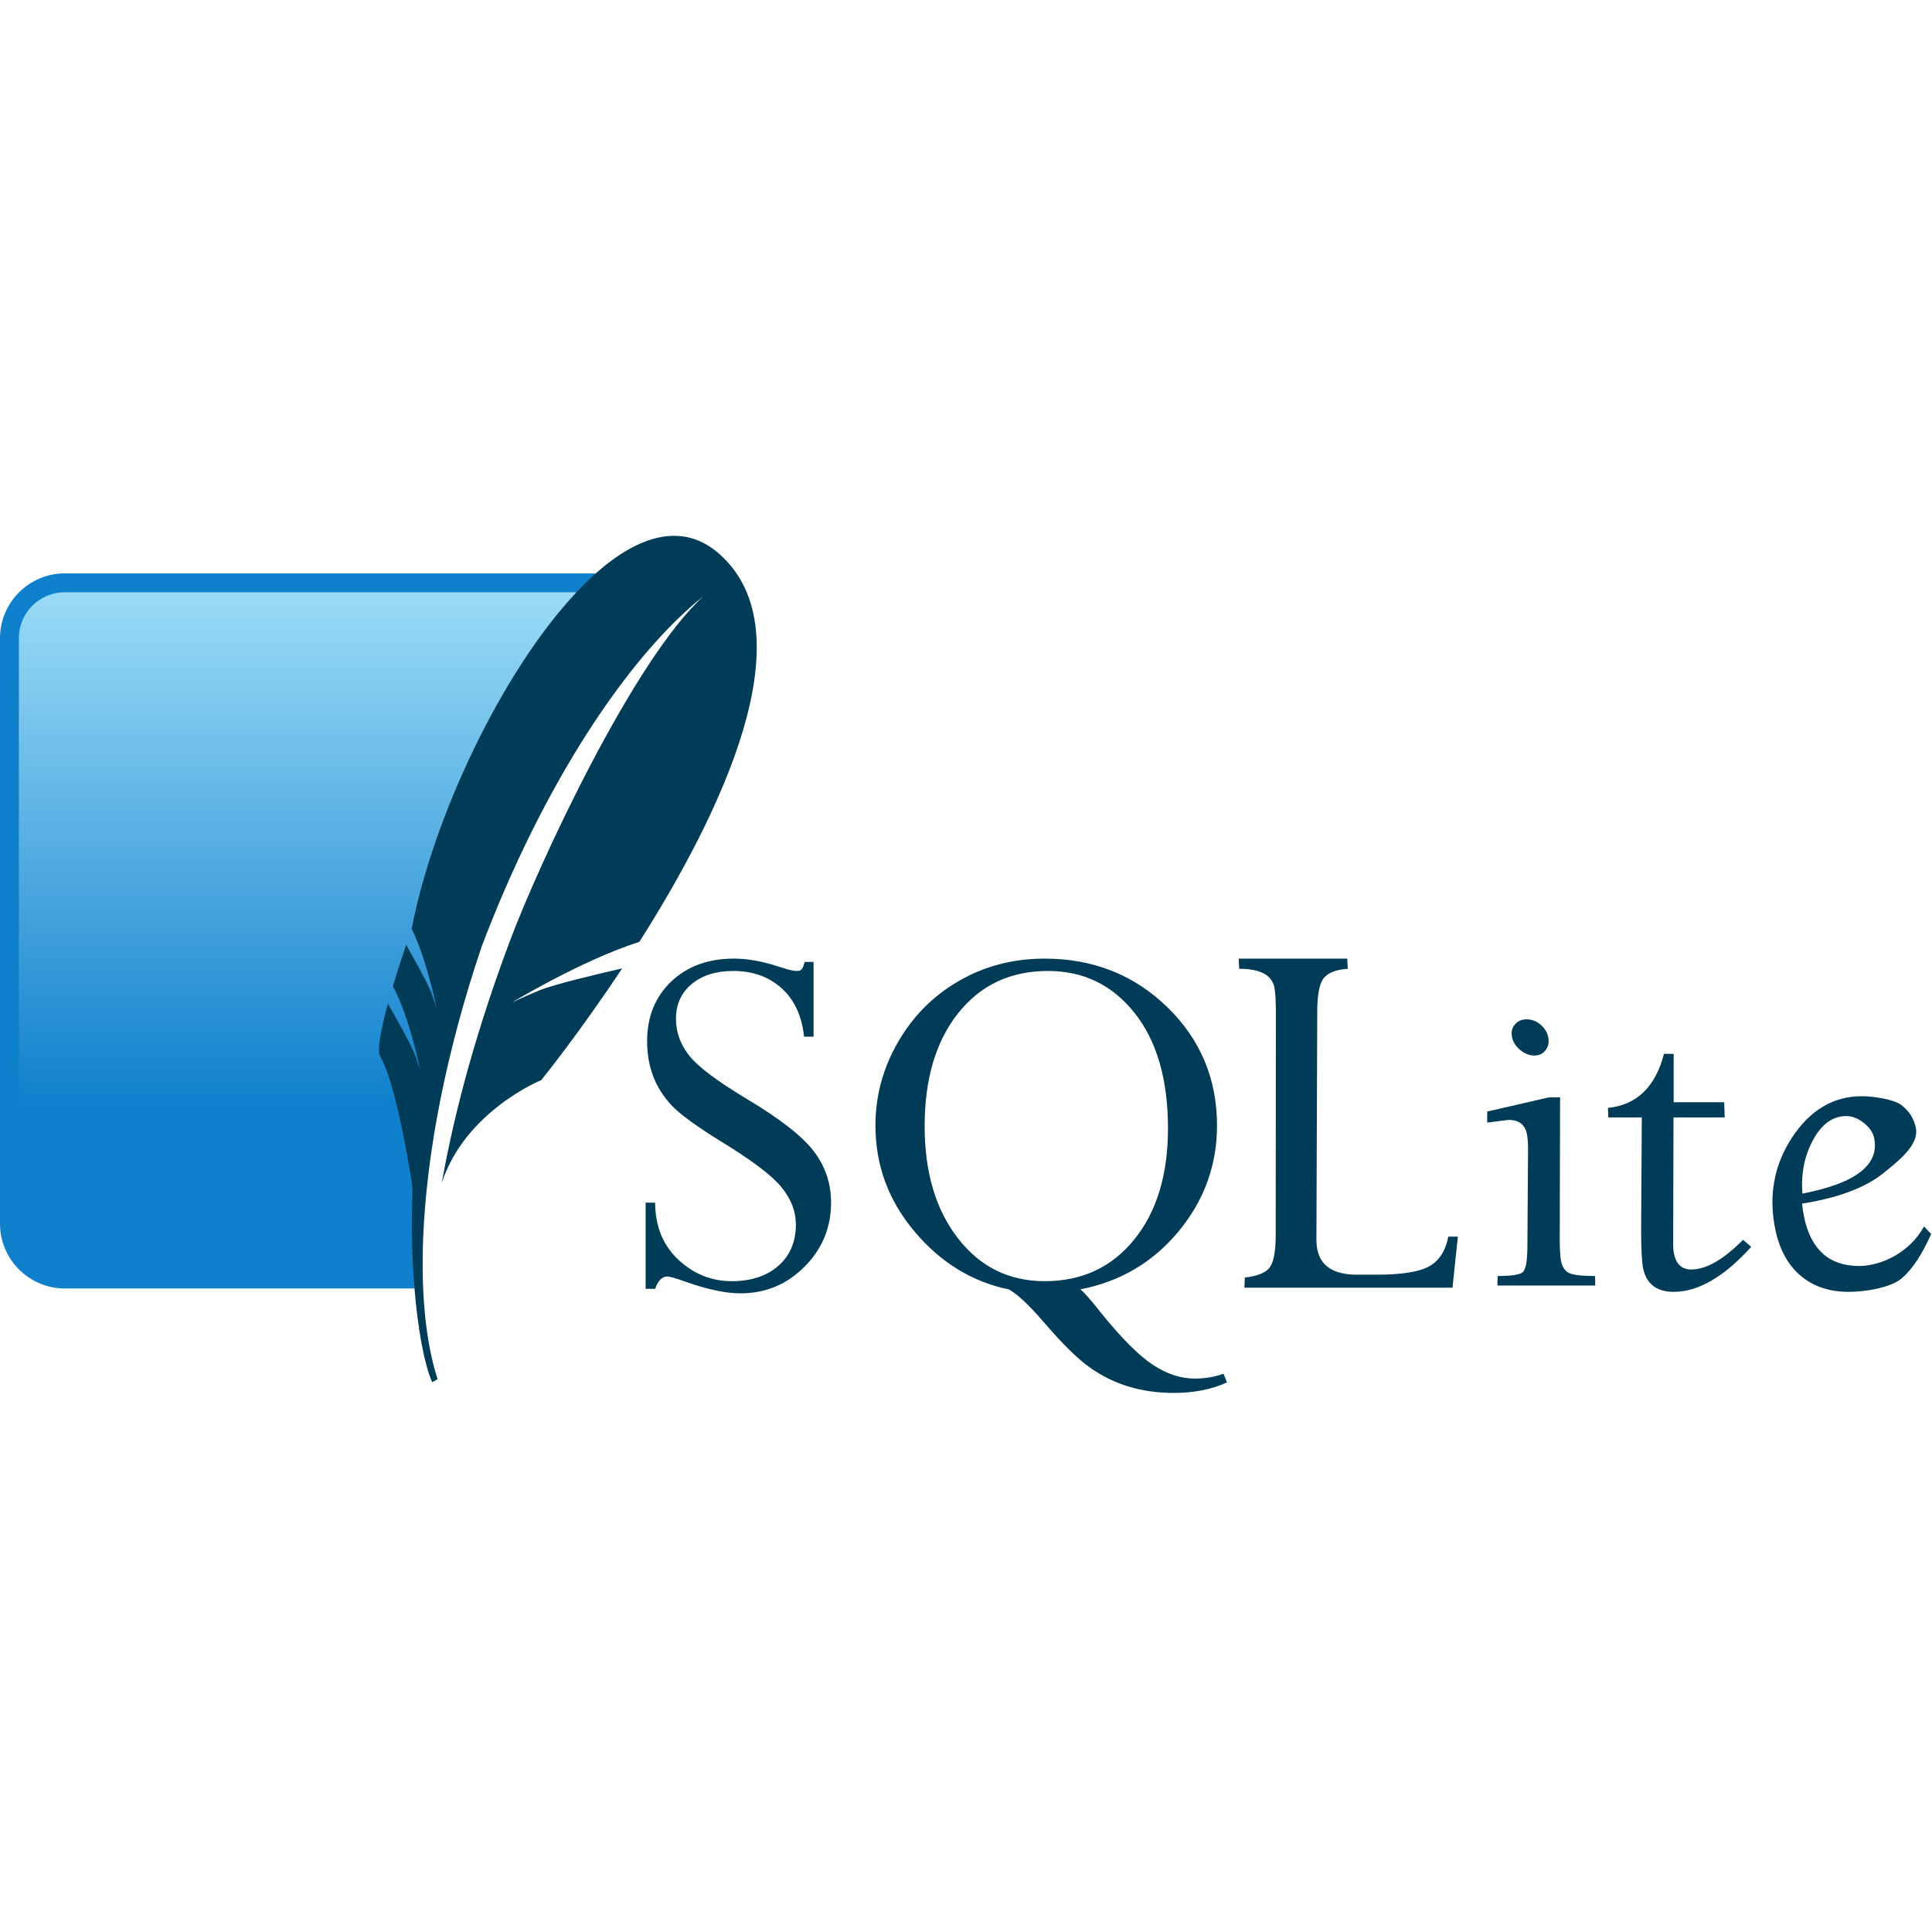
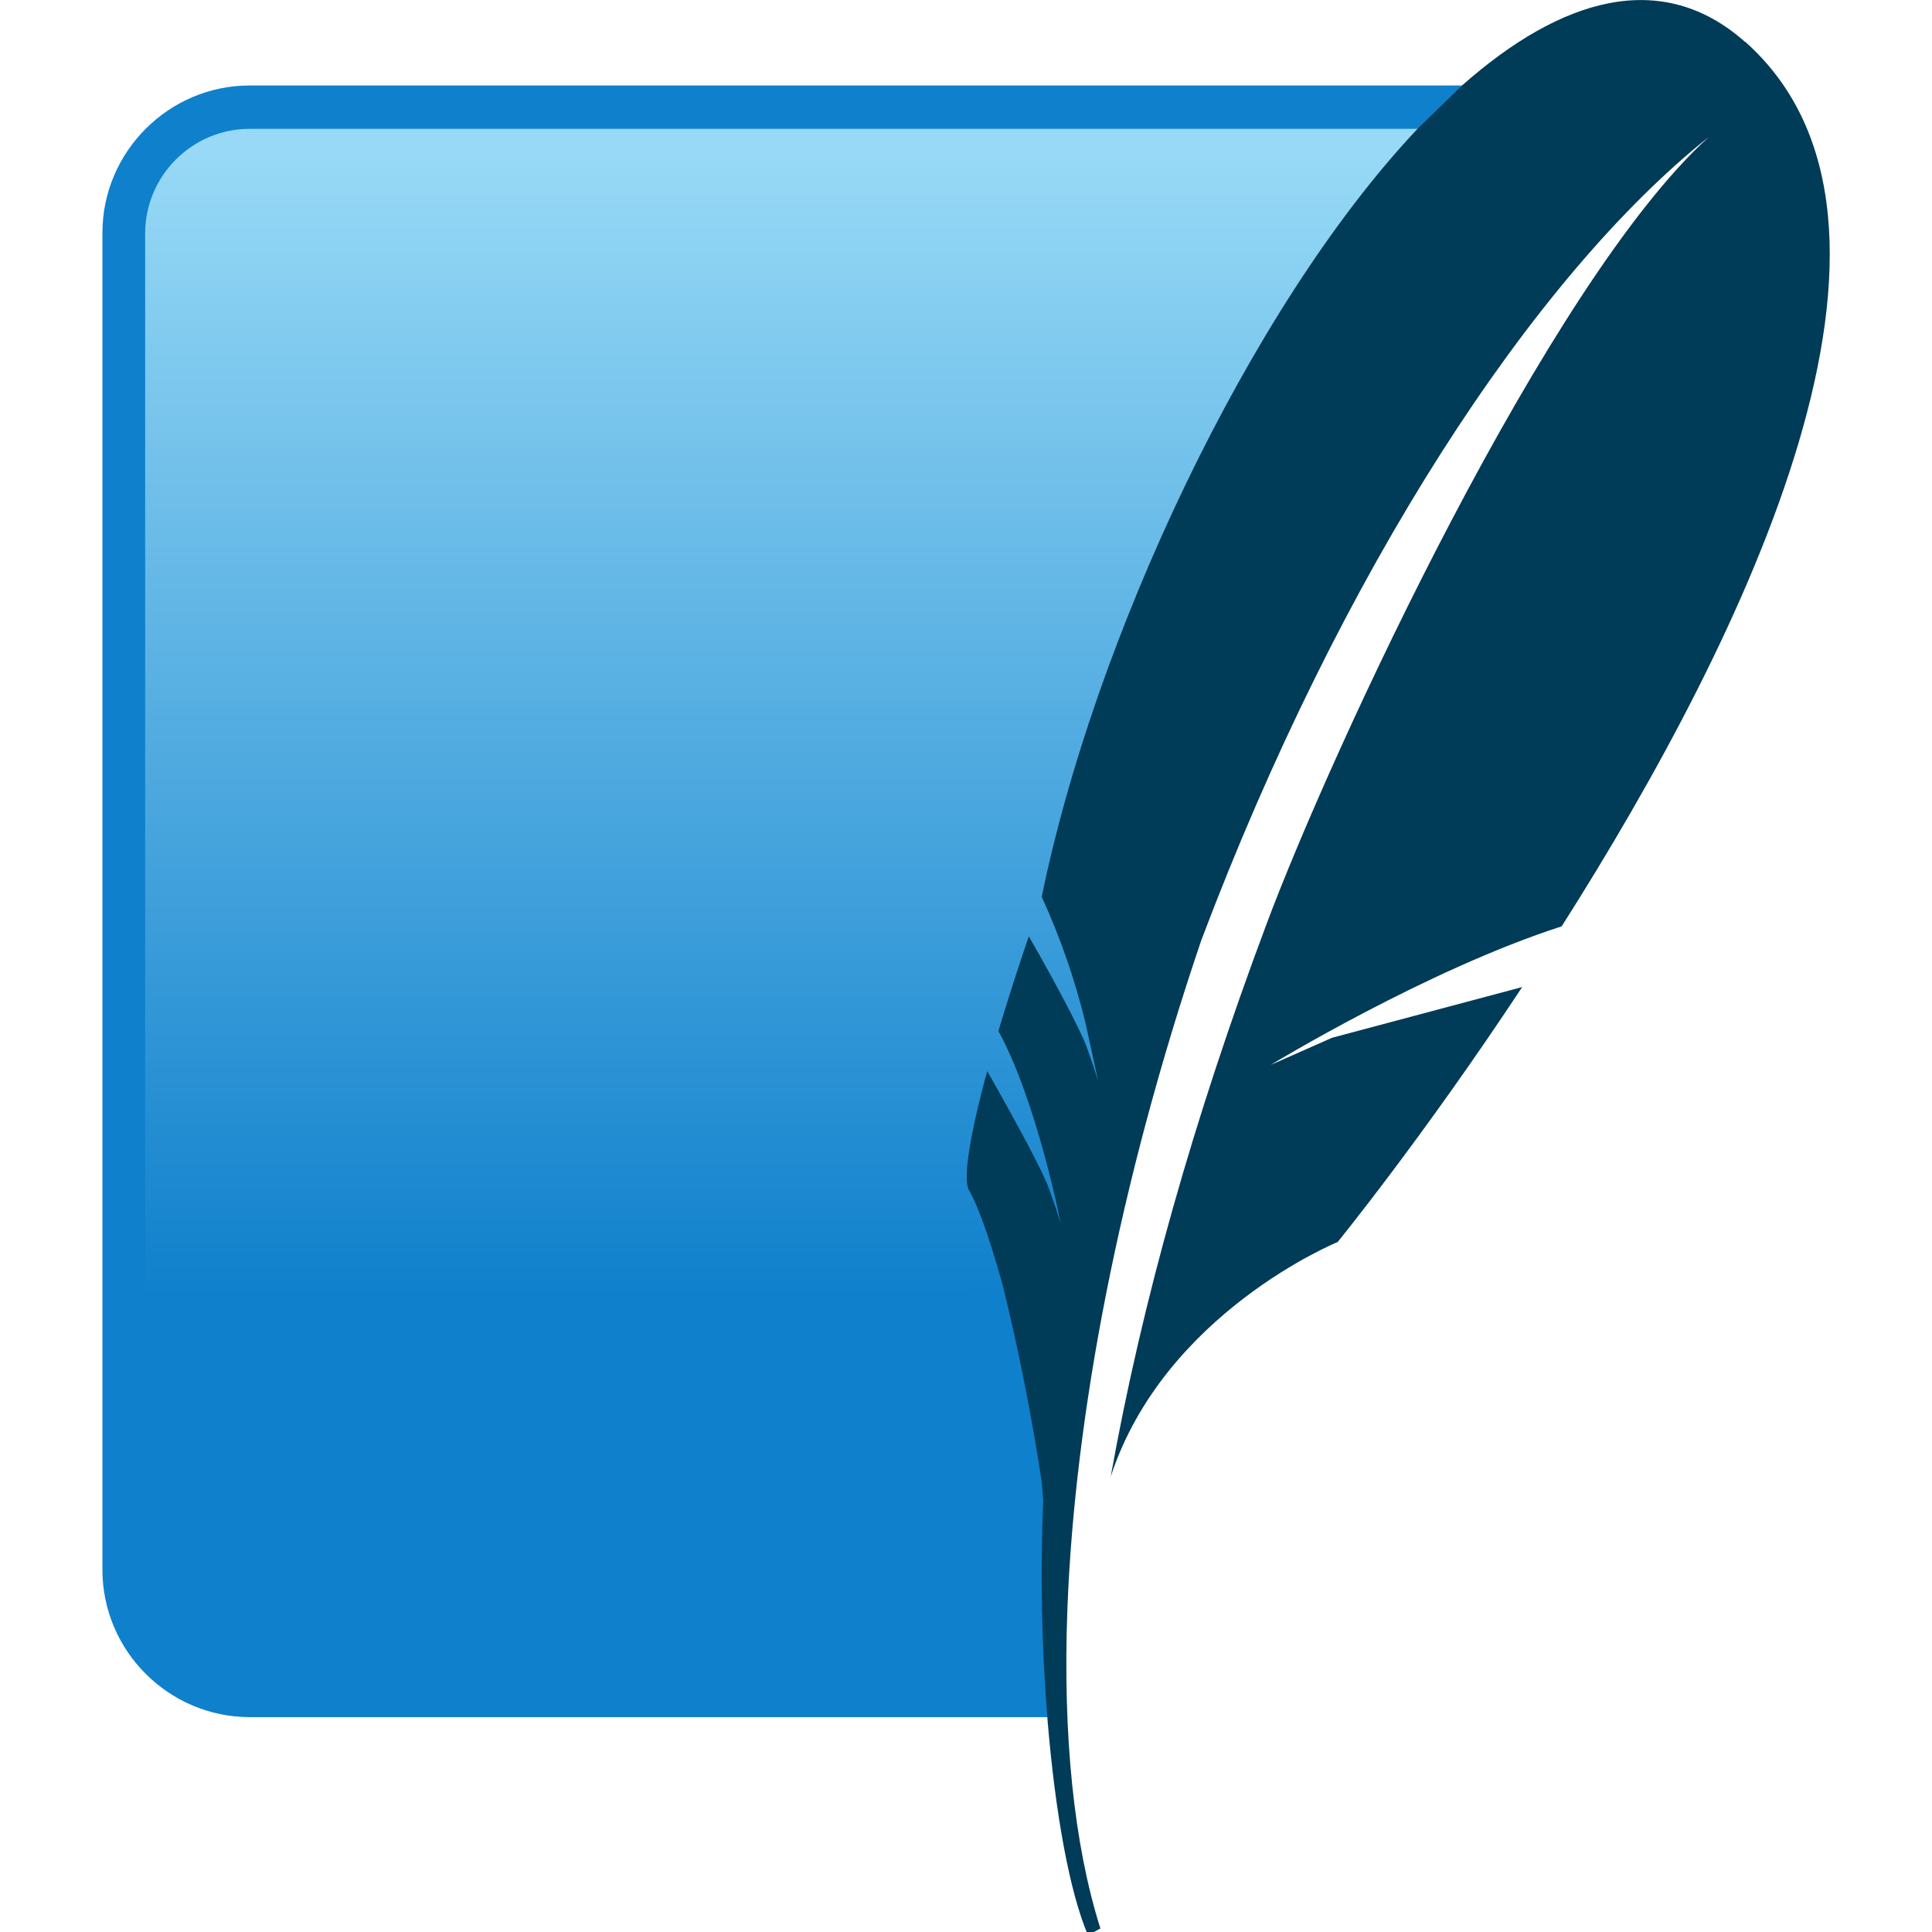
- <svg xmlns="http://www.w3.org/2000/svg" width="800px" height="800px" viewBox="0 -142 512 512" version="1.1" preserveAspectRatio="xMidYMid">
+ <svg xmlns="http://www.w3.org/2000/svg" width="64" height="64" viewBox="0 0 6.554 6.555" preserveAspectRatio="xMidYMid">
  <defs>
-     <linearGradient x1="57.662%" y1="2.046%" x2="57.662%" y2="94.439%" id="linearGradient-1">
-       <stop stop-color="#97D9F6" offset="0%">
- 
- </stop>
-       <stop stop-color="#0F80CC" offset="92.024%">
- 
- </stop>
-       <stop stop-color="#0F80CC" offset="100%">
- 
- </stop>
+     <linearGradient x1="2.983" y1=".53" x2="2.983" y2="4.744" id="A" gradientUnits="userSpaceOnUse">
+       <stop stop-color="#97d9f6" offset="0%" />
+       <stop stop-color="#0f80cc" offset="92.024%" />
+       <stop stop-color="#0f80cc" offset="100%" />
    </linearGradient>
  </defs>
-   <g>
-     <path d="M194.519,112.044 C187.699,112.044 182.152,114.063 177.901,118.099 C173.649,122.139 171.492,127.434 171.492,133.923 C171.492,137.285 172.027,140.351 173.083,143.16 C174.138,145.975 175.781,148.583 177.989,150.939 C180.197,153.298 184.617,156.501 191.204,160.575 C199.288,165.509 204.577,169.514 207.116,172.641 C209.657,175.765 210.917,179.039 210.917,182.453 C210.917,187.024 209.413,190.672 206.32,193.414 C203.223,196.158 199.081,197.525 193.945,197.525 C188.528,197.525 183.809,195.615 179.757,191.823 C175.705,188.026 173.659,183.003 173.613,176.707 L171.094,176.707 L171.094,199.558 L173.613,199.558 C174.382,197.394 175.447,196.287 176.84,196.287 C177.51,196.287 179.08,196.749 181.525,197.613 C187.474,199.73 192.359,200.751 196.199,200.751 C202.816,200.751 208.465,198.434 213.171,193.724 C217.87,189.016 220.243,183.337 220.243,176.707 C220.243,171.566 218.677,166.992 215.602,163.006 C212.528,159.014 206.549,154.371 197.613,149.039 C189.924,144.419 184.933,140.657 182.63,137.724 C180.323,134.795 179.138,131.555 179.138,128 C179.138,124.155 180.551,121.066 183.337,118.762 C186.123,116.457 189.774,115.315 194.343,115.315 C199.484,115.315 203.769,116.841 207.16,119.912 C210.548,122.988 212.507,127.251 213.083,132.729 L215.602,132.729 L215.602,112.928 L213.26,112.928 C212.973,113.938 212.708,114.583 212.464,114.873 C212.227,115.161 211.771,115.315 211.094,115.315 C210.279,115.315 208.826,114.972 206.762,114.298 C202.343,112.81 198.267,112.044 194.519,112.044 L194.519,112.044 Z M276.862,112.044 C268.551,112.044 261.005,114.003 254.188,117.923 C247.36,121.835 241.955,127.268 237.967,134.188 C233.98,141.107 232,148.456 232,156.287 C232,166.809 235.444,176.182 242.387,184.398 C249.333,192.608 257.657,197.724 267.315,199.691 C269.523,200.841 272.682,203.811 276.818,208.619 C281.478,214.044 285.421,217.957 288.663,220.287 C291.902,222.619 295.399,224.327 299.094,225.459 C302.792,226.585 306.792,227.138 311.116,227.138 C316.353,227.138 321.041,226.228 325.171,224.354 L324.243,222.055 C321.846,222.92 319.289,223.337 316.597,223.337 C312.942,223.337 309.249,222.132 305.547,219.713 C301.85,217.287 297.227,212.66 291.713,205.834 C289.121,202.564 287.332,200.5 286.32,199.691 C296.888,197.627 305.577,192.506 312.354,184.309 C319.128,176.117 322.519,166.767 322.519,156.287 C322.519,143.845 318.092,133.387 309.304,124.862 C300.508,116.335 289.692,112.044 276.862,112.044 L276.862,112.044 Z M328.265,112.044 L328.398,114.74 C333.931,114.74 337.031,116.37 337.724,119.646 C337.982,120.819 338.1,122.983 338.121,126.099 L338.077,185.724 C338.031,190.177 337.397,193.02 336.177,194.254 C334.955,195.479 332.89,196.247 329.901,196.552 L329.768,199.249 L384.928,199.249 L386.343,185.724 L383.823,185.724 C383.104,189.408 381.454,192.048 378.829,193.547 C376.196,195.057 371.541,195.801 364.818,195.801 L359.602,195.801 C353.552,195.801 350.052,193.614 349.127,189.215 C348.936,188.345 348.871,187.412 348.862,186.387 L349.083,126.099 C349.082,121.653 349.643,118.674 350.807,117.215 C351.982,115.762 354.102,114.949 357.171,114.74 L357.039,112.044 L328.265,112.044 L328.265,112.044 Z M277.746,115.315 C287.12,115.315 294.773,119.007 300.685,126.453 C306.595,133.902 309.525,144.111 309.525,157.039 C309.525,169.289 306.553,179.097 300.597,186.475 C294.64,193.851 286.713,197.525 276.862,197.525 C267.398,197.525 259.723,193.736 253.834,186.122 C247.95,178.507 245.039,168.621 245.039,156.464 C245.039,143.972 247.986,133.972 253.923,126.497 C259.856,119.031 267.801,115.315 277.746,115.315 L277.746,115.315 Z M404.597,128.133 C403.251,128.133 402.226,128.587 401.459,129.503 C400.674,130.415 400.433,131.52 400.707,132.862 C400.972,134.164 401.706,135.304 402.873,136.265 C404.033,137.225 405.284,137.724 406.63,137.724 C407.931,137.724 408.923,137.225 409.635,136.265 C410.348,135.304 410.565,134.164 410.298,132.862 C410.024,131.52 409.315,130.415 408.221,129.503 C407.114,128.587 405.898,128.133 404.597,128.133 L404.597,128.133 Z M440.972,137.282 C438.686,146.076 433.731,150.835 426.122,151.602 L426.21,154.122 L435.094,154.122 L434.917,183.912 C434.931,189.005 435.087,192.396 435.448,194.122 C436.323,198.253 439.021,200.354 443.536,200.354 C450.069,200.354 456.921,196.374 464.088,188.42 L461.923,186.564 C456.748,191.802 452.172,194.431 448.177,194.431 C445.721,194.431 444.199,193.019 443.624,190.232 C443.467,189.555 443.403,188.764 443.403,187.845 L443.492,154.122 L457.061,154.122 L456.928,150.099 L443.536,150.099 L443.536,137.282 L440.972,137.282 L440.972,137.282 Z M493.436,148.508 C485.847,148.508 479.673,152.193 474.873,159.514 C470.098,166.847 468.62,174.972 470.497,183.912 C471.602,189.148 473.803,193.206 477.171,196.066 C480.534,198.925 484.8,200.354 489.901,200.354 C494.649,200.354 501.261,199.151 504.044,196.729 C506.834,194.309 509.405,190.387 511.779,185.017 L509.878,183.028 C506.091,189.995 498.449,193.503 492.685,193.503 C484.761,193.503 479.908,189.155 478.099,180.508 C477.864,179.405 477.689,178.219 477.569,176.972 C486.996,175.48 494.14,172.837 498.961,169.017 C503.779,165.194 508.616,161.142 507.713,156.862 C507.175,154.318 505.855,152.318 503.823,150.807 C501.765,149.296 496.423,148.508 493.436,148.508 L493.436,148.508 Z M410.475,148.818 L394.122,152.575 L394.122,155.492 L399.779,154.785 C402.519,154.785 404.132,156.025 404.641,158.497 C404.812,159.324 404.92,160.486 404.95,161.945 L404.773,188.685 C404.728,192.385 404.317,194.536 403.492,195.182 C402.659,195.829 400.463,196.155 396.906,196.155 L396.818,198.674 L422.762,198.674 L422.718,196.155 C419.113,196.155 416.776,195.87 415.735,195.315 C414.711,194.763 414.006,193.759 413.702,192.221 C413.467,191.113 413.364,189.203 413.348,186.564 L413.437,148.818 L410.475,148.818 L410.475,148.818 Z M489.282,153.768 C490.861,153.768 492.386,154.378 493.923,155.58 C495.438,156.778 496.361,158.111 496.663,159.558 C498.143,166.667 491.84,171.582 477.657,174.32 C477.253,169.137 478.151,164.431 480.442,160.177 C482.716,155.927 485.677,153.768 489.282,153.768 L489.282,153.768 Z" fill="#003B57">
- 
- </path>
-     <path d="M157.888,9.952 L17.15,9.952 C7.717,9.952 1.42108547e-14,17.671 1.42108547e-14,27.103 L1.42108547e-14,182.31 C1.42108547e-14,191.742 7.717,199.459 17.15,199.459 L109.843,199.459 C108.791,153.338 124.541,63.831 157.888,9.952 L157.888,9.952 Z" fill="#0F80CC">
- 
- </path>
-     <path d="M152.775,14.955 L17.15,14.955 C10.452,14.955 5.002,20.404 5.002,27.103 L5.002,170.986 C35.718,159.198 81.819,149.026 113.695,149.488 C120.101,115.994 138.927,50.354 152.775,14.955 L152.775,14.955 Z" fill="url(#linearGradient-1)">
- 
- </path>
-     <path d="M190.715,4.872 C181.076,-3.723 169.406,-0.271 157.888,9.952 C156.178,11.47 154.472,13.155 152.775,14.955 C133.071,35.858 114.781,74.576 109.099,104.145 C111.313,108.634 113.042,114.362 114.18,118.738 C114.472,119.86 114.735,120.914 114.946,121.81 C115.446,123.932 115.715,125.307 115.715,125.307 C115.715,125.307 115.538,124.639 114.813,122.537 C114.675,122.134 114.521,121.694 114.339,121.176 C114.262,120.962 114.154,120.702 114.035,120.424 C112.75,117.436 109.195,111.13 107.63,108.385 C106.292,112.332 105.109,116.026 104.119,119.367 C108.636,127.632 111.389,141.796 111.389,141.796 C111.389,141.796 111.15,140.878 110.015,137.674 C109.007,134.841 103.988,126.046 102.799,123.99 C100.765,131.499 99.957,136.568 100.686,137.802 C102.101,140.193 103.448,144.32 104.632,148.883 C107.305,159.164 109.163,171.679 109.163,171.679 C109.163,171.679 109.223,172.508 109.324,173.785 C108.952,182.418 109.175,191.369 109.843,199.459 C110.729,210.169 112.396,219.37 114.521,224.293 L115.964,223.507 C112.844,213.806 111.576,201.093 112.131,186.431 C112.971,164.02 118.128,136.994 127.657,108.825 C143.756,66.302 166.093,32.184 186.536,15.89 C167.903,32.718 142.685,87.187 135.136,107.357 C126.683,129.945 120.693,151.141 117.083,171.449 C123.312,152.41 143.451,144.227 143.451,144.227 C143.451,144.227 153.328,132.045 164.871,114.641 C157.957,116.218 146.603,118.918 142.8,120.516 C137.19,122.869 135.679,123.672 135.679,123.672 C135.679,123.672 153.85,112.606 169.439,107.596 C190.879,73.828 214.238,25.856 190.715,4.872" fill="#003B57">
- 
- </path>
-   </g>
+   <path d="M4.96.29H.847c-.276 0-.5.226-.5.5v4.536c0 .276.226.5.5.5h2.71c-.03-1.348.43-3.964 1.404-5.54z" fill="#0f80cc" />
+   <path d="M4.81.437H.847c-.196 0-.355.16-.355.355v4.205c.898-.345 2.245-.642 3.177-.628A28.93 28.93 0 0 1 4.811.437z" fill="url(#A)" />
+   <path d="M5.92.142c-.282-.25-.623-.15-.96.148l-.15.146c-.576.61-1.1 1.742-1.276 2.607a2.38 2.38 0 0 1 .148.426l.022.1.022.102s-.005-.02-.026-.08l-.014-.04a.461.461 0 0 0-.009-.022c-.038-.087-.14-.272-.187-.352a8.789 8.789 0 0 0-.103.321c.132.242.212.656.212.656s-.007-.027-.04-.12c-.03-.083-.176-.34-.21-.4-.06.22-.083.368-.062.404.04.07.08.2.115.324a7.52 7.52 0 0 1 .132.666l.005.062a6.11 6.11 0 0 0 .015.75c.026.313.075.582.137.726l.042-.023c-.09-.284-.128-.655-.112-1.084.025-.655.175-1.445.454-2.268C4.548 1.938 5.2.94 5.798.464c-.545.492-1.282 2.084-1.502 2.673-.247.66-.422 1.28-.528 1.873.182-.556.77-.796.77-.796s.29-.356.626-.865l-.645.172-.208.092s.53-.323.987-.47c.627-.987 1.31-2.39.622-3.002" fill="#003b57" />
</svg>
